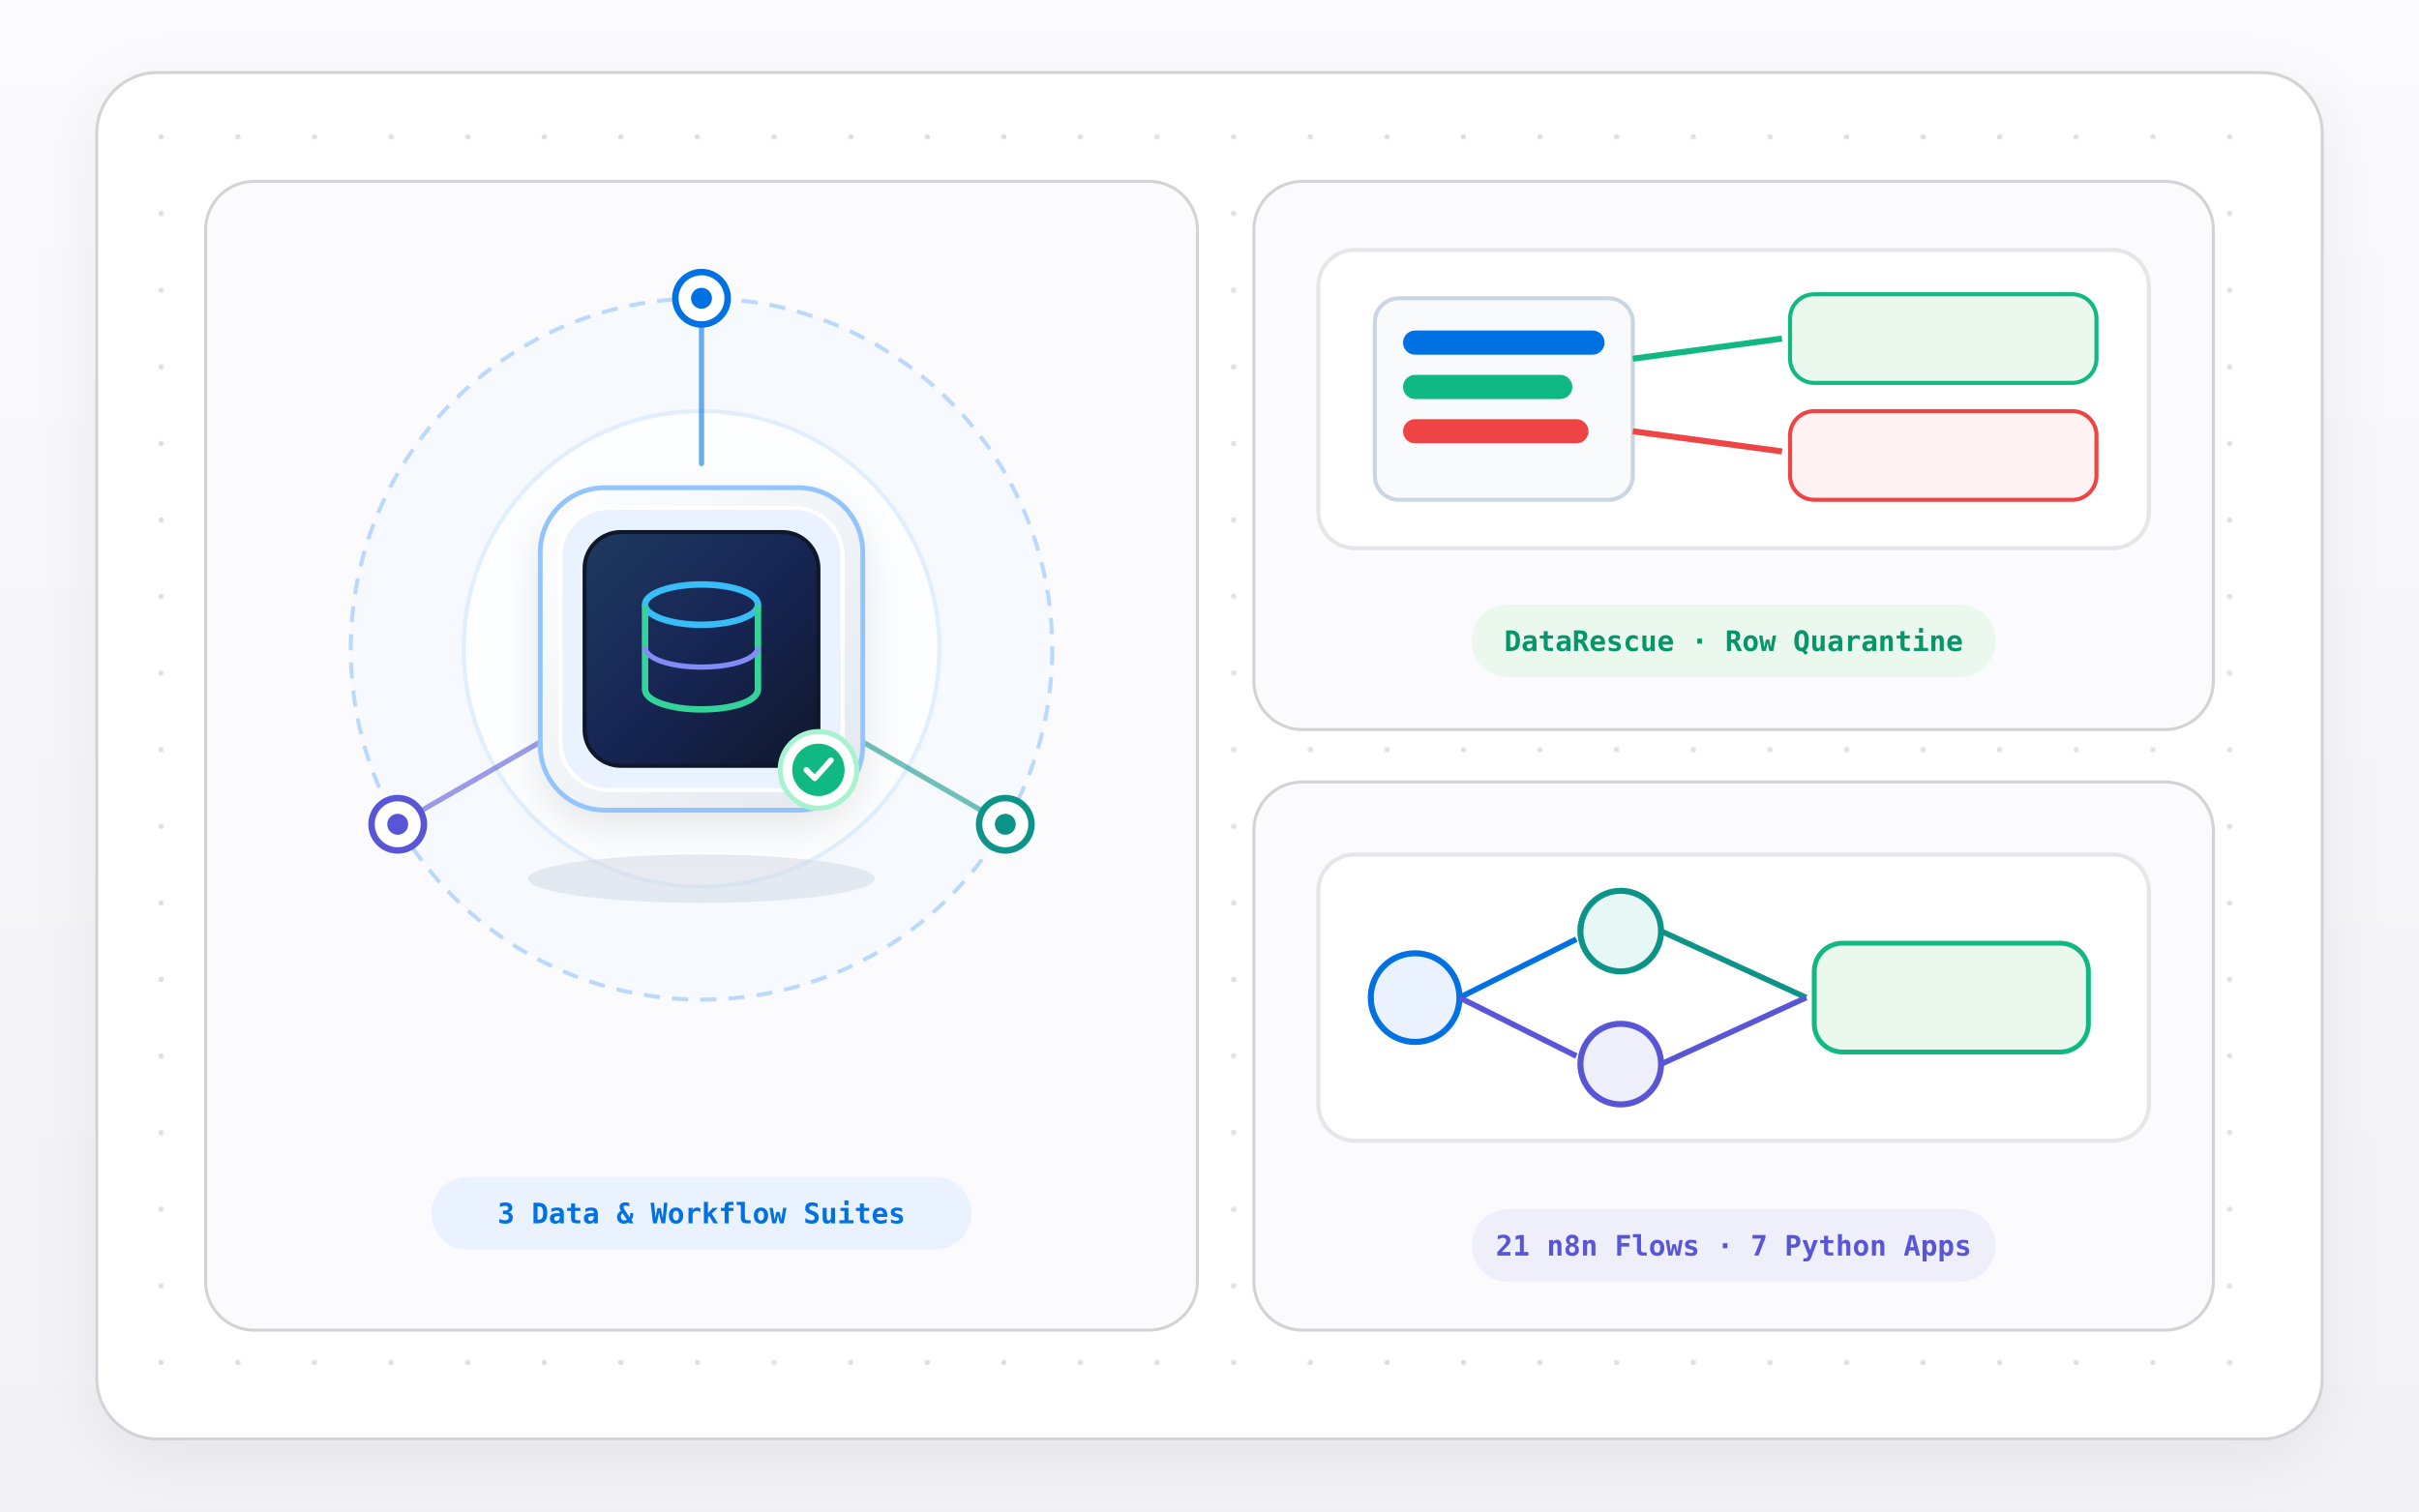
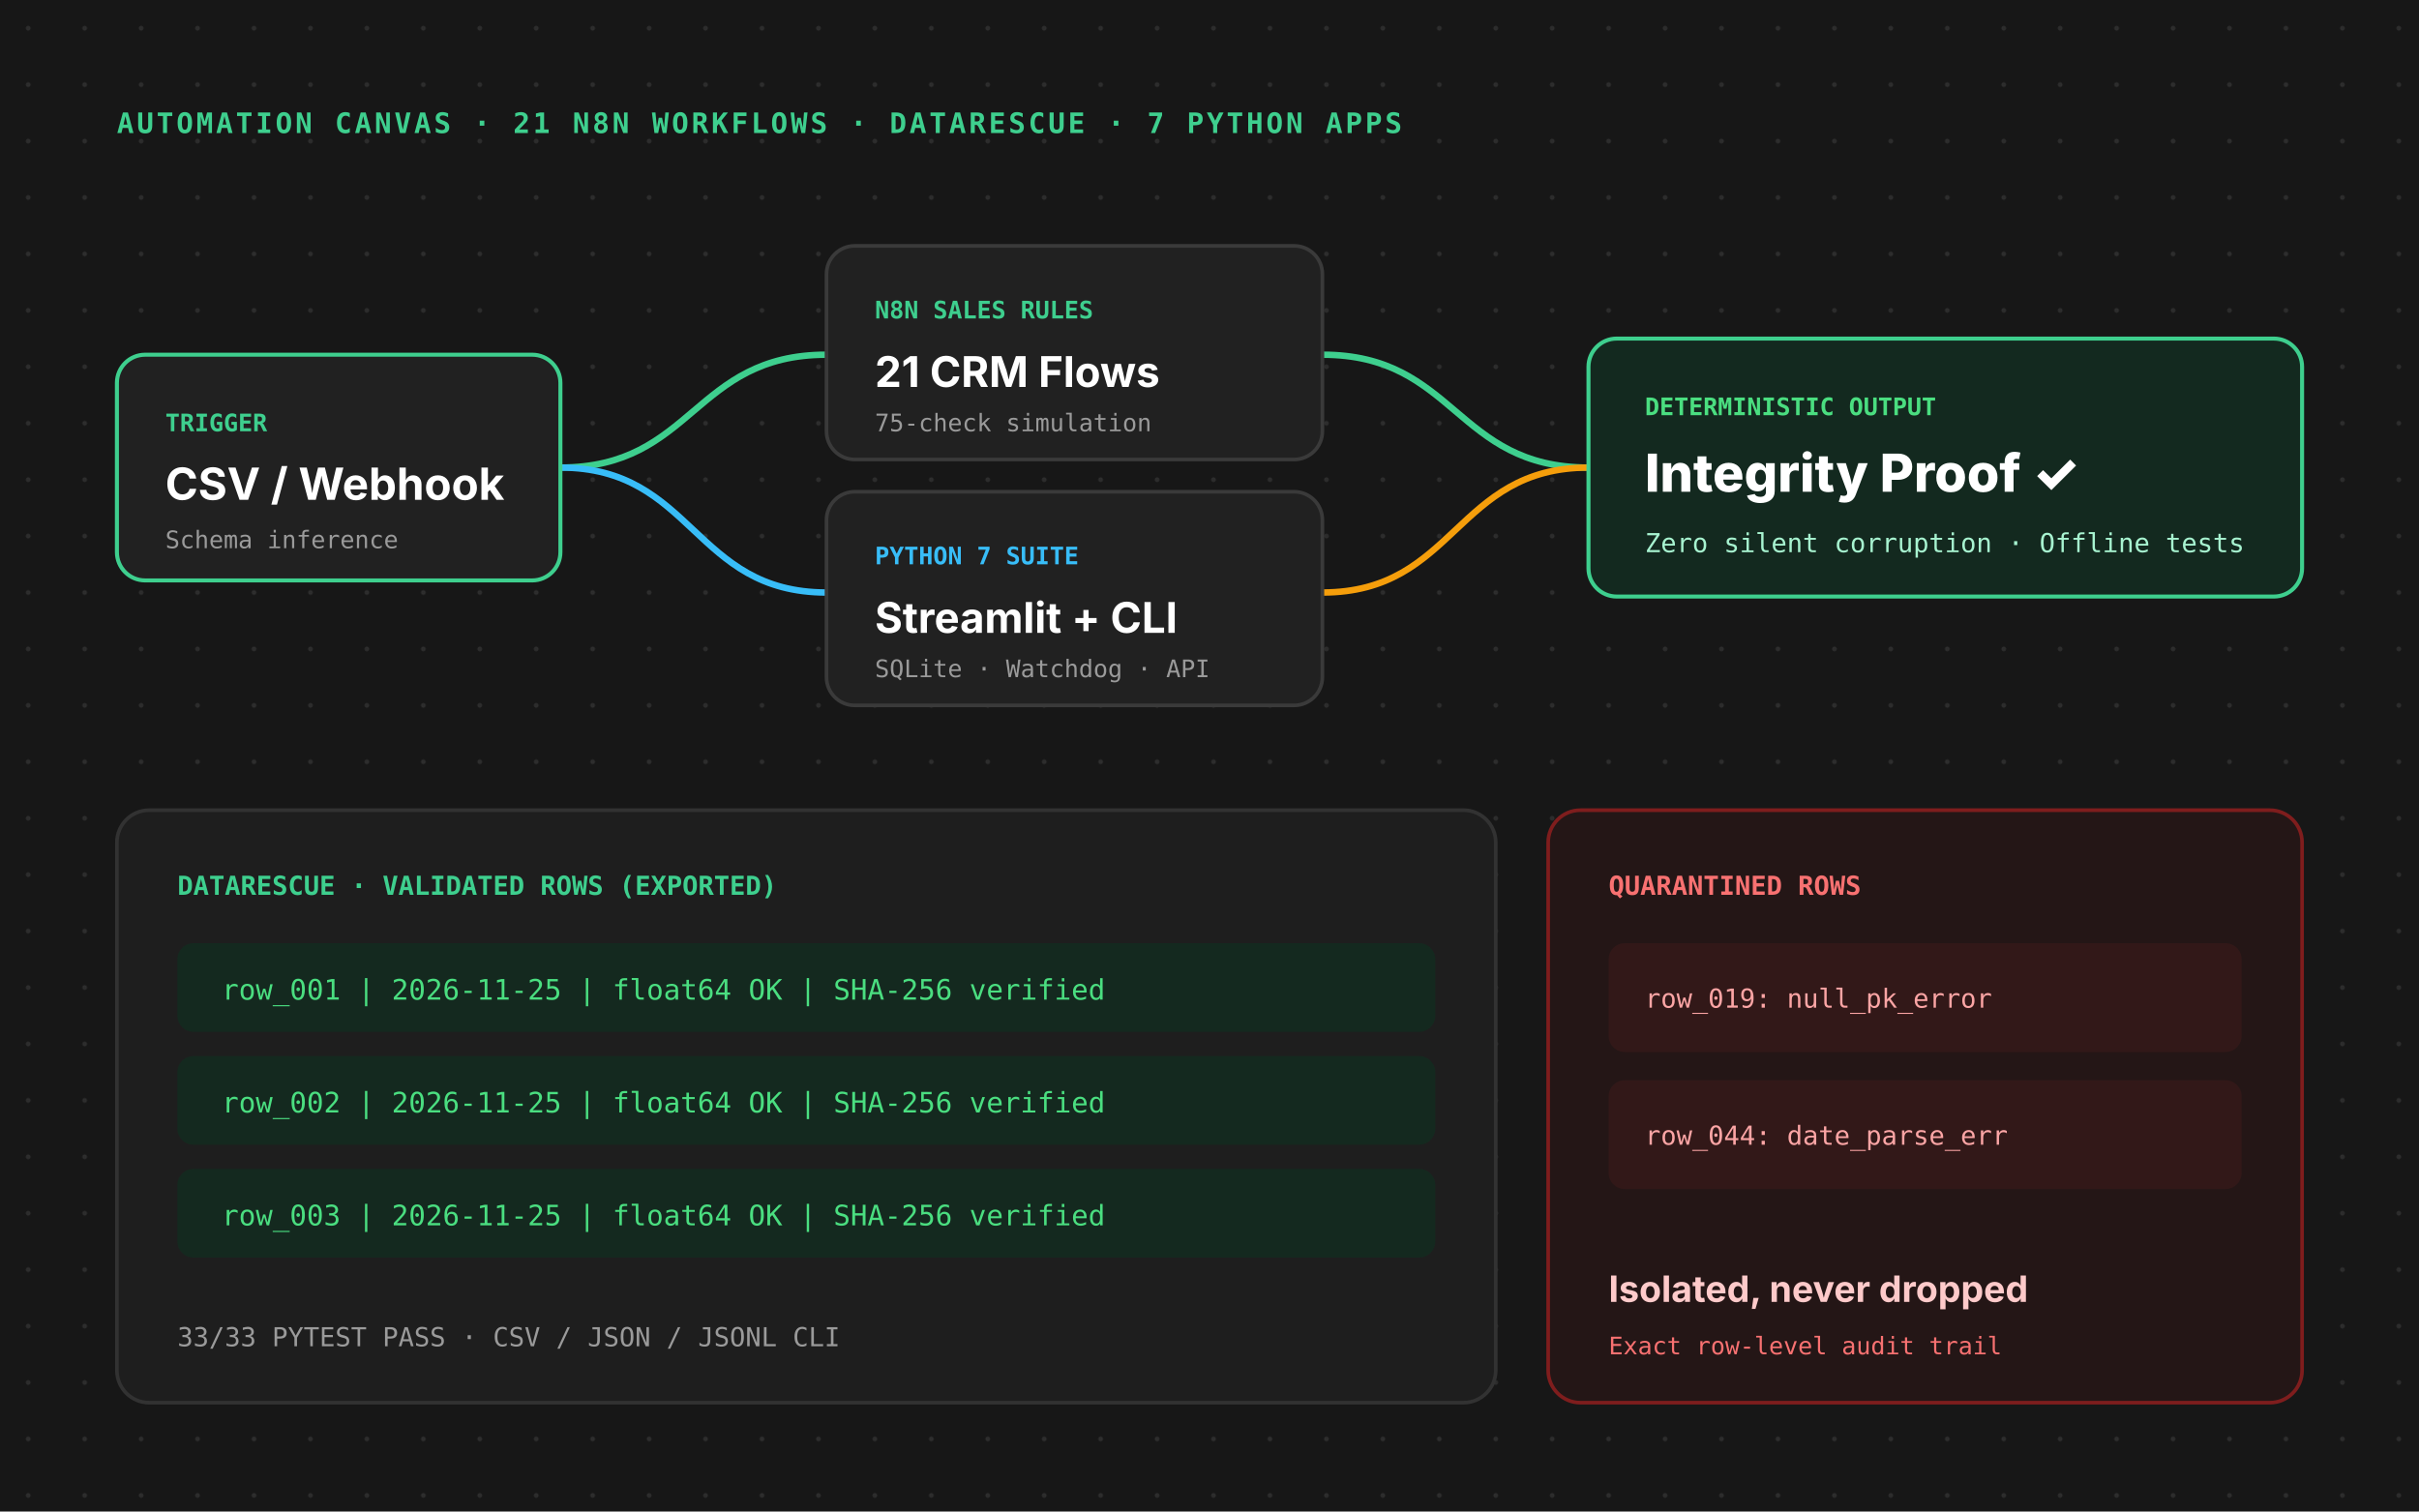
- <svg xmlns="http://www.w3.org/2000/svg" viewBox="0 0 1200 750" width="1200" height="750" role="img" aria-label="Data and Workflow Automation Suite Apple-studio 3-panel architecture">
+ <svg xmlns="http://www.w3.org/2000/svg" viewBox="0 0 1200 750" width="1200" height="750" role="img" aria-label="Data and Workflow Automation Suite Supabase-style node automation flow and CSV row quarantine">
  <defs>
-     <linearGradient id="bgGradOuter" x1="0" y1="0" x2="0" y2="1">
-       <stop offset="0%" stop-color="#fbfbfd" />
-       <stop offset="100%" stop-color="#f2f2f7" />
-     </linearGradient>
-     <filter id="softShadowOuter" x="-8%" y="-8%" width="116%" height="120%">
-       <feDropShadow dx="0" dy="10" stdDeviation="16" flood-color="#000000" flood-opacity="0.06" />
-     </filter>
-     <filter id="chipShadow" x="-16%" y="-16%" width="132%" height="138%">
-       <feDropShadow dx="0" dy="8" stdDeviation="10" flood-color="#0f172a" flood-opacity="0.09" />
-     </filter>
-     <pattern id="studioDots" x="61" y="49" width="38" height="38" patternUnits="userSpaceOnUse">
-       <circle cx="19" cy="19" r="1.35" fill="#dcdce2" />
+     <pattern id="sbDots" width="28" height="28" patternUnits="userSpaceOnUse">
+       <circle cx="14" cy="14" r="1.2" fill="#2c2c2c" />
    </pattern>
-     <clipPath id="outerCardClip">
-       <rect x="64" y="52" width="1072" height="646" rx="22" />
-     </clipPath>
-     <linearGradient id="dieDark" x1="0" y1="0" x2="1" y2="1">
-       <stop offset="0%" stop-color="#1e3a5f" />
-       <stop offset="50%" stop-color="#172554" />
-       <stop offset="100%" stop-color="#0f172a" />
-     </linearGradient>
-     <linearGradient id="subLight" x1="0" y1="0" x2="1" y2="1">
-       <stop offset="0%" stop-color="#ffffff" />
-       <stop offset="100%" stop-color="#e2e8f0" />
-     </linearGradient>
-     <linearGradient id="tealFade" x1="0" y1="0" x2="0" y2="1">
-       <stop offset="0%" stop-color="#0d9488" stop-opacity="0.26" />
-       <stop offset="100%" stop-color="#0d9488" stop-opacity="0.02" />
-     </linearGradient>
-     <linearGradient id="blueFade" x1="0" y1="0" x2="0" y2="1">
-       <stop offset="0%" stop-color="#0071e3" stop-opacity="0.24" />
-       <stop offset="100%" stop-color="#0071e3" stop-opacity="0.02" />
-     </linearGradient>
  </defs>
-   <rect width="1200" height="750" fill="url(#bgGradOuter)" />
-   <rect x="48" y="36" width="1104" height="678" rx="30" fill="#ffffff" stroke="#d2d2d7" stroke-width="1.5" filter="url(#softShadowOuter)" />
-   <rect x="64" y="52" width="1072" height="646" rx="22" fill="url(#studioDots)" clip-path="url(#outerCardClip)" />
-   <g transform="translate(48, 36)">
-     <rect x="54" y="54" width="492" height="570" rx="24" fill="#fbfbfd" stroke="#d2d2d7" stroke-width="1.5" />
-     <circle cx="300" cy="286" r="174" fill="#f4f8ff" opacity="0.62" stroke="#93c5fd" stroke-width="2" stroke-dasharray="8 6" />
-     <circle cx="300" cy="286" r="118" fill="#ffffff" opacity="0.78" stroke="#dbeafe" stroke-width="2" />
-     <ellipse cx="300" cy="400" rx="86" ry="12" fill="#cbd5e1" opacity="0.45" />
-     <line x1="300.0" y1="194.0" x2="300.0" y2="112.0" stroke="#0071e3" stroke-width="2.6" opacity="0.58" stroke-linecap="round" />
-     <line x1="379.7" y1="332.0" x2="450.7" y2="373.0" stroke="#0d9488" stroke-width="2.6" opacity="0.58" stroke-linecap="round" />
-     <line x1="220.3" y1="332.0" x2="149.3" y2="373.0" stroke="#5856d6" stroke-width="2.6" opacity="0.58" stroke-linecap="round" />
-     <circle cx="300.0" cy="112.0" r="13" fill="#ffffff" stroke="#0071e3" stroke-width="3.2" />
-     <circle cx="300.0" cy="112.0" r="5.2" fill="#0071e3" />
-     <circle cx="450.7" cy="373.0" r="13" fill="#ffffff" stroke="#0d9488" stroke-width="3.2" />
-     <circle cx="450.7" cy="373.0" r="5.2" fill="#0d9488" />
-     <circle cx="149.3" cy="373.0" r="13" fill="#ffffff" stroke="#5856d6" stroke-width="3.2" />
-     <circle cx="149.3" cy="373.0" r="5.2" fill="#5856d6" />
-     <rect x="220" y="206" width="160" height="160" rx="32" fill="url(#subLight)" stroke="#93c5fd" stroke-width="2.4" filter="url(#chipShadow)" />
-     <rect x="230" y="216" width="140" height="140" rx="24" fill="#eaf2ff" stroke="#ffffff" stroke-width="2" />
-     <rect x="242" y="228" width="116" height="116" rx="18" fill="url(#dieDark)" stroke="#0f172a" stroke-width="2" />
-     <ellipse cx="300" cy="264" rx="28" ry="10" fill="none" stroke="#38bdf8" stroke-width="3.2" />
-     <path d="M 272 264 V 306 C 272 312 285 316 300 316 C 315 316 328 312 328 306 V 264" fill="none" stroke="#34d399" stroke-width="3.2" />
-     <path d="M 272 285 C 272 291 285 295 300 295 C 315 295 328 291 328 285" fill="none" stroke="#818cf8" stroke-width="2.6" />
-     <circle cx="358" cy="346" r="19" fill="#ffffff" stroke="#a7f3d0" stroke-width="2.5" />
-     <circle cx="358" cy="346" r="13" fill="#10b981" />
-     <path d="M 352 346 L 356.2 350.2 L 364.2 341.2" fill="none" stroke="#ffffff" stroke-width="2.8" stroke-linecap="round" stroke-linejoin="round" />
-     <rect x="166" y="548" width="268" height="36" rx="18" fill="#eaf2ff" />
-     <text x="300" y="571" text-anchor="middle" font-family="SF Mono, ui-monospace, monospace" font-size="14" font-weight="700" fill="#0071e3">3 Data &amp; Workflow Suites</text>
-     <rect x="574" y="54" width="476" height="272" rx="24" fill="#fbfbfd" stroke="#d2d2d7" stroke-width="1.5" />
-     <rect x="606" y="88" width="412" height="148" rx="18" fill="#ffffff" stroke="#e5e5ea" stroke-width="2" />
-     <rect x="634" y="112" width="128" height="100" rx="12" fill="#f8fafc" stroke="#cbd5e1" stroke-width="2" />
-     <rect x="648" y="128" width="100" height="12" rx="6" fill="#0071e3" />
-     <rect x="648" y="150" width="84" height="12" rx="6" fill="#10b981" />
-     <rect x="648" y="172" width="92" height="12" rx="6" fill="#ef4444" />
-     <line x1="762" y1="142" x2="836" y2="132" stroke="#10b981" stroke-width="3" />
-     <line x1="762" y1="178" x2="836" y2="188" stroke="#ef4444" stroke-width="3" />
-     <rect x="840" y="110" width="152" height="44" rx="12" fill="#eaf8ee" stroke="#10b981" stroke-width="2" />
-     <rect x="840" y="168" width="152" height="44" rx="12" fill="#fef2f2" stroke="#ef4444" stroke-width="2" />
-     <rect x="682" y="264" width="260" height="36" rx="18" fill="#eaf8ee" />
-     <text x="812" y="287" text-anchor="middle" font-family="SF Mono, ui-monospace, monospace" font-size="14" font-weight="700" fill="#059669">DataRescue · Row Quarantine</text>
-     <rect x="574" y="352" width="476" height="272" rx="24" fill="#fbfbfd" stroke="#d2d2d7" stroke-width="1.5" />
-     <rect x="606" y="388" width="412" height="142" rx="18" fill="#ffffff" stroke="#e5e5ea" stroke-width="2" />
-     <circle cx="654" cy="459" r="22" fill="#eaf2ff" stroke="#0071e3" stroke-width="3" />
-     <line x1="676" y1="459" x2="734" y2="430" stroke="#0071e3" stroke-width="2.8" />
-     <line x1="676" y1="459" x2="734" y2="488" stroke="#5856d6" stroke-width="2.8" />
-     <circle cx="756" cy="426" r="20" fill="#e6f7f5" stroke="#0d9488" stroke-width="3" />
-     <circle cx="756" cy="492" r="20" fill="#efeffc" stroke="#5856d6" stroke-width="3" />
-     <line x1="776" y1="426" x2="848" y2="459" stroke="#0d9488" stroke-width="2.8" />
-     <line x1="776" y1="492" x2="848" y2="459" stroke="#5856d6" stroke-width="2.8" />
-     <rect x="852" y="432" width="136" height="54" rx="14" fill="#eaf8ee" stroke="#10b981" stroke-width="2.4" />
-     <rect x="682" y="564" width="260" height="36" rx="18" fill="#efeffc" />
-     <text x="812" y="587" text-anchor="middle" font-family="SF Mono, ui-monospace, monospace" font-size="14" font-weight="700" fill="#5856d6">21 n8n Flows · 7 Python Apps</text>
-   </g>
+   <rect width="1200" height="750" fill="#171717" />
+   <rect width="1200" height="750" fill="url(#sbDots)" />
+   <text x="58" y="66" font-family="'SF Mono', 'JetBrains Mono', ui-monospace, Menlo, monospace" font-size="14" font-weight="700" fill="#3ecf8e" letter-spacing="1.4">AUTOMATION CANVAS · 21 N8N WORKFLOWS · DATARESCUE · 7 PYTHON APPS</text>
+   <path d="M 278 232 C 344 232 344 176 410 176" fill="none" stroke="#3ecf8e" stroke-width="3.2" />
+   <path d="M 278 232 C 344 232 344 294 410 294" fill="none" stroke="#38bdf8" stroke-width="3.2" />
+   <path d="M 656 176 C 722 176 722 232 788 232" fill="none" stroke="#3ecf8e" stroke-width="3.2" />
+   <path d="M 656 294 C 722 294 722 232 788 232" fill="none" stroke="#f59e0b" stroke-width="3.2" />
+   <rect x="58" y="176" width="220" height="112" rx="14" fill="#212121" stroke="#3ecf8e" stroke-width="2" />
+   <text x="82" y="214" font-family="'SF Mono', 'JetBrains Mono', ui-monospace, Menlo, monospace" font-size="12" font-weight="700" fill="#3ecf8e">TRIGGER</text>
+   <text x="82" y="248" font-family="-apple-system, BlinkMacSystemFont, 'SF Pro Display', 'Segoe UI', system-ui, sans-serif" font-size="22" font-weight="700" fill="#ffffff">CSV / Webhook</text>
+   <text x="82" y="272" font-family="'SF Mono', 'JetBrains Mono', ui-monospace, Menlo, monospace" font-size="12" fill="#9a9a9a">Schema inference</text>
+   <rect x="410" y="122" width="246" height="106" rx="14" fill="#212121" stroke="#3a3a3a" stroke-width="1.8" />
+   <text x="434" y="158" font-family="'SF Mono', 'JetBrains Mono', ui-monospace, Menlo, monospace" font-size="12" font-weight="700" fill="#3ecf8e">N8N SALES RULES</text>
+   <text x="434" y="192" font-family="-apple-system, BlinkMacSystemFont, 'SF Pro Display', 'Segoe UI', system-ui, sans-serif" font-size="21" font-weight="700" fill="#ffffff">21 CRM Flows</text>
+   <text x="434" y="214" font-family="'SF Mono', 'JetBrains Mono', ui-monospace, Menlo, monospace" font-size="12" fill="#9a9a9a">75-check simulation</text>
+   <rect x="410" y="244" width="246" height="106" rx="14" fill="#212121" stroke="#3a3a3a" stroke-width="1.8" />
+   <text x="434" y="280" font-family="'SF Mono', 'JetBrains Mono', ui-monospace, Menlo, monospace" font-size="12" font-weight="700" fill="#38bdf8">PYTHON 7 SUITE</text>
+   <text x="434" y="314" font-family="-apple-system, BlinkMacSystemFont, 'SF Pro Display', 'Segoe UI', system-ui, sans-serif" font-size="21" font-weight="700" fill="#ffffff">Streamlit + CLI</text>
+   <text x="434" y="336" font-family="'SF Mono', 'JetBrains Mono', ui-monospace, Menlo, monospace" font-size="12" fill="#9a9a9a">SQLite · Watchdog · API</text>
+   <rect x="788" y="168" width="354" height="128" rx="14" fill="#13291f" stroke="#3ecf8e" stroke-width="2" />
+   <text x="816" y="206" font-family="'SF Mono', 'JetBrains Mono', ui-monospace, Menlo, monospace" font-size="12" font-weight="700" fill="#4ade80">DETERMINISTIC OUTPUT</text>
+   <text x="816" y="244" font-family="-apple-system, BlinkMacSystemFont, 'SF Pro Display', 'Segoe UI', system-ui, sans-serif" font-size="26" font-weight="800" fill="#ffffff">Integrity Proof ✓</text>
+   <text x="816" y="274" font-family="'SF Mono', 'JetBrains Mono', ui-monospace, Menlo, monospace" font-size="13" fill="#a7f3d0">Zero silent corruption · Offline tests</text>
+   <rect x="58" y="402" width="684" height="294" rx="16" fill="#1e1e1e" stroke="#323232" stroke-width="1.8" />
+   <text x="88" y="444" font-family="'SF Mono', 'JetBrains Mono', ui-monospace, Menlo, monospace" font-size="13" font-weight="700" fill="#3ecf8e">DATARESCUE · VALIDATED ROWS (EXPORTED)</text>
+   <rect x="88" y="468" width="624" height="44" rx="8" fill="#14291f" />
+   <text x="110" y="496" font-family="'SF Mono', 'JetBrains Mono', ui-monospace, Menlo, monospace" font-size="14" fill="#4ade80">row_001  |  2026-11-25  |  float64 OK  |  SHA-256 verified</text>
+   <rect x="88" y="524" width="624" height="44" rx="8" fill="#14291f" />
+   <text x="110" y="552" font-family="'SF Mono', 'JetBrains Mono', ui-monospace, Menlo, monospace" font-size="14" fill="#4ade80">row_002  |  2026-11-25  |  float64 OK  |  SHA-256 verified</text>
+   <rect x="88" y="580" width="624" height="44" rx="8" fill="#14291f" />
+   <text x="110" y="608" font-family="'SF Mono', 'JetBrains Mono', ui-monospace, Menlo, monospace" font-size="14" fill="#4ade80">row_003  |  2026-11-25  |  float64 OK  |  SHA-256 verified</text>
+   <text x="88" y="668" font-family="'SF Mono', 'JetBrains Mono', ui-monospace, Menlo, monospace" font-size="13" fill="#9a9a9a">33/33 PYTEST PASS · CSV / JSON / JSONL CLI</text>
+   <rect x="768" y="402" width="374" height="294" rx="16" fill="#241616" stroke="#7f1d1d" stroke-width="1.8" />
+   <text x="798" y="444" font-family="'SF Mono', 'JetBrains Mono', ui-monospace, Menlo, monospace" font-size="13" font-weight="700" fill="#f87171">QUARANTINED ROWS</text>
+   <rect x="798" y="468" width="314" height="54" rx="8" fill="#321818" />
+   <text x="816" y="500" font-family="'SF Mono', 'JetBrains Mono', ui-monospace, Menlo, monospace" font-size="13" fill="#fca5a5">row_019: null_pk_error</text>
+   <rect x="798" y="536" width="314" height="54" rx="8" fill="#321818" />
+   <text x="816" y="568" font-family="'SF Mono', 'JetBrains Mono', ui-monospace, Menlo, monospace" font-size="13" fill="#fca5a5">row_044: date_parse_err</text>
+   <text x="798" y="646" font-family="-apple-system, BlinkMacSystemFont, 'SF Pro Display', 'Segoe UI', system-ui, sans-serif" font-size="18" font-weight="700" fill="#fecaca">Isolated, never dropped</text>
+   <text x="798" y="672" font-family="'SF Mono', 'JetBrains Mono', ui-monospace, Menlo, monospace" font-size="12" fill="#f87171">Exact row-level audit trail</text>
</svg>
